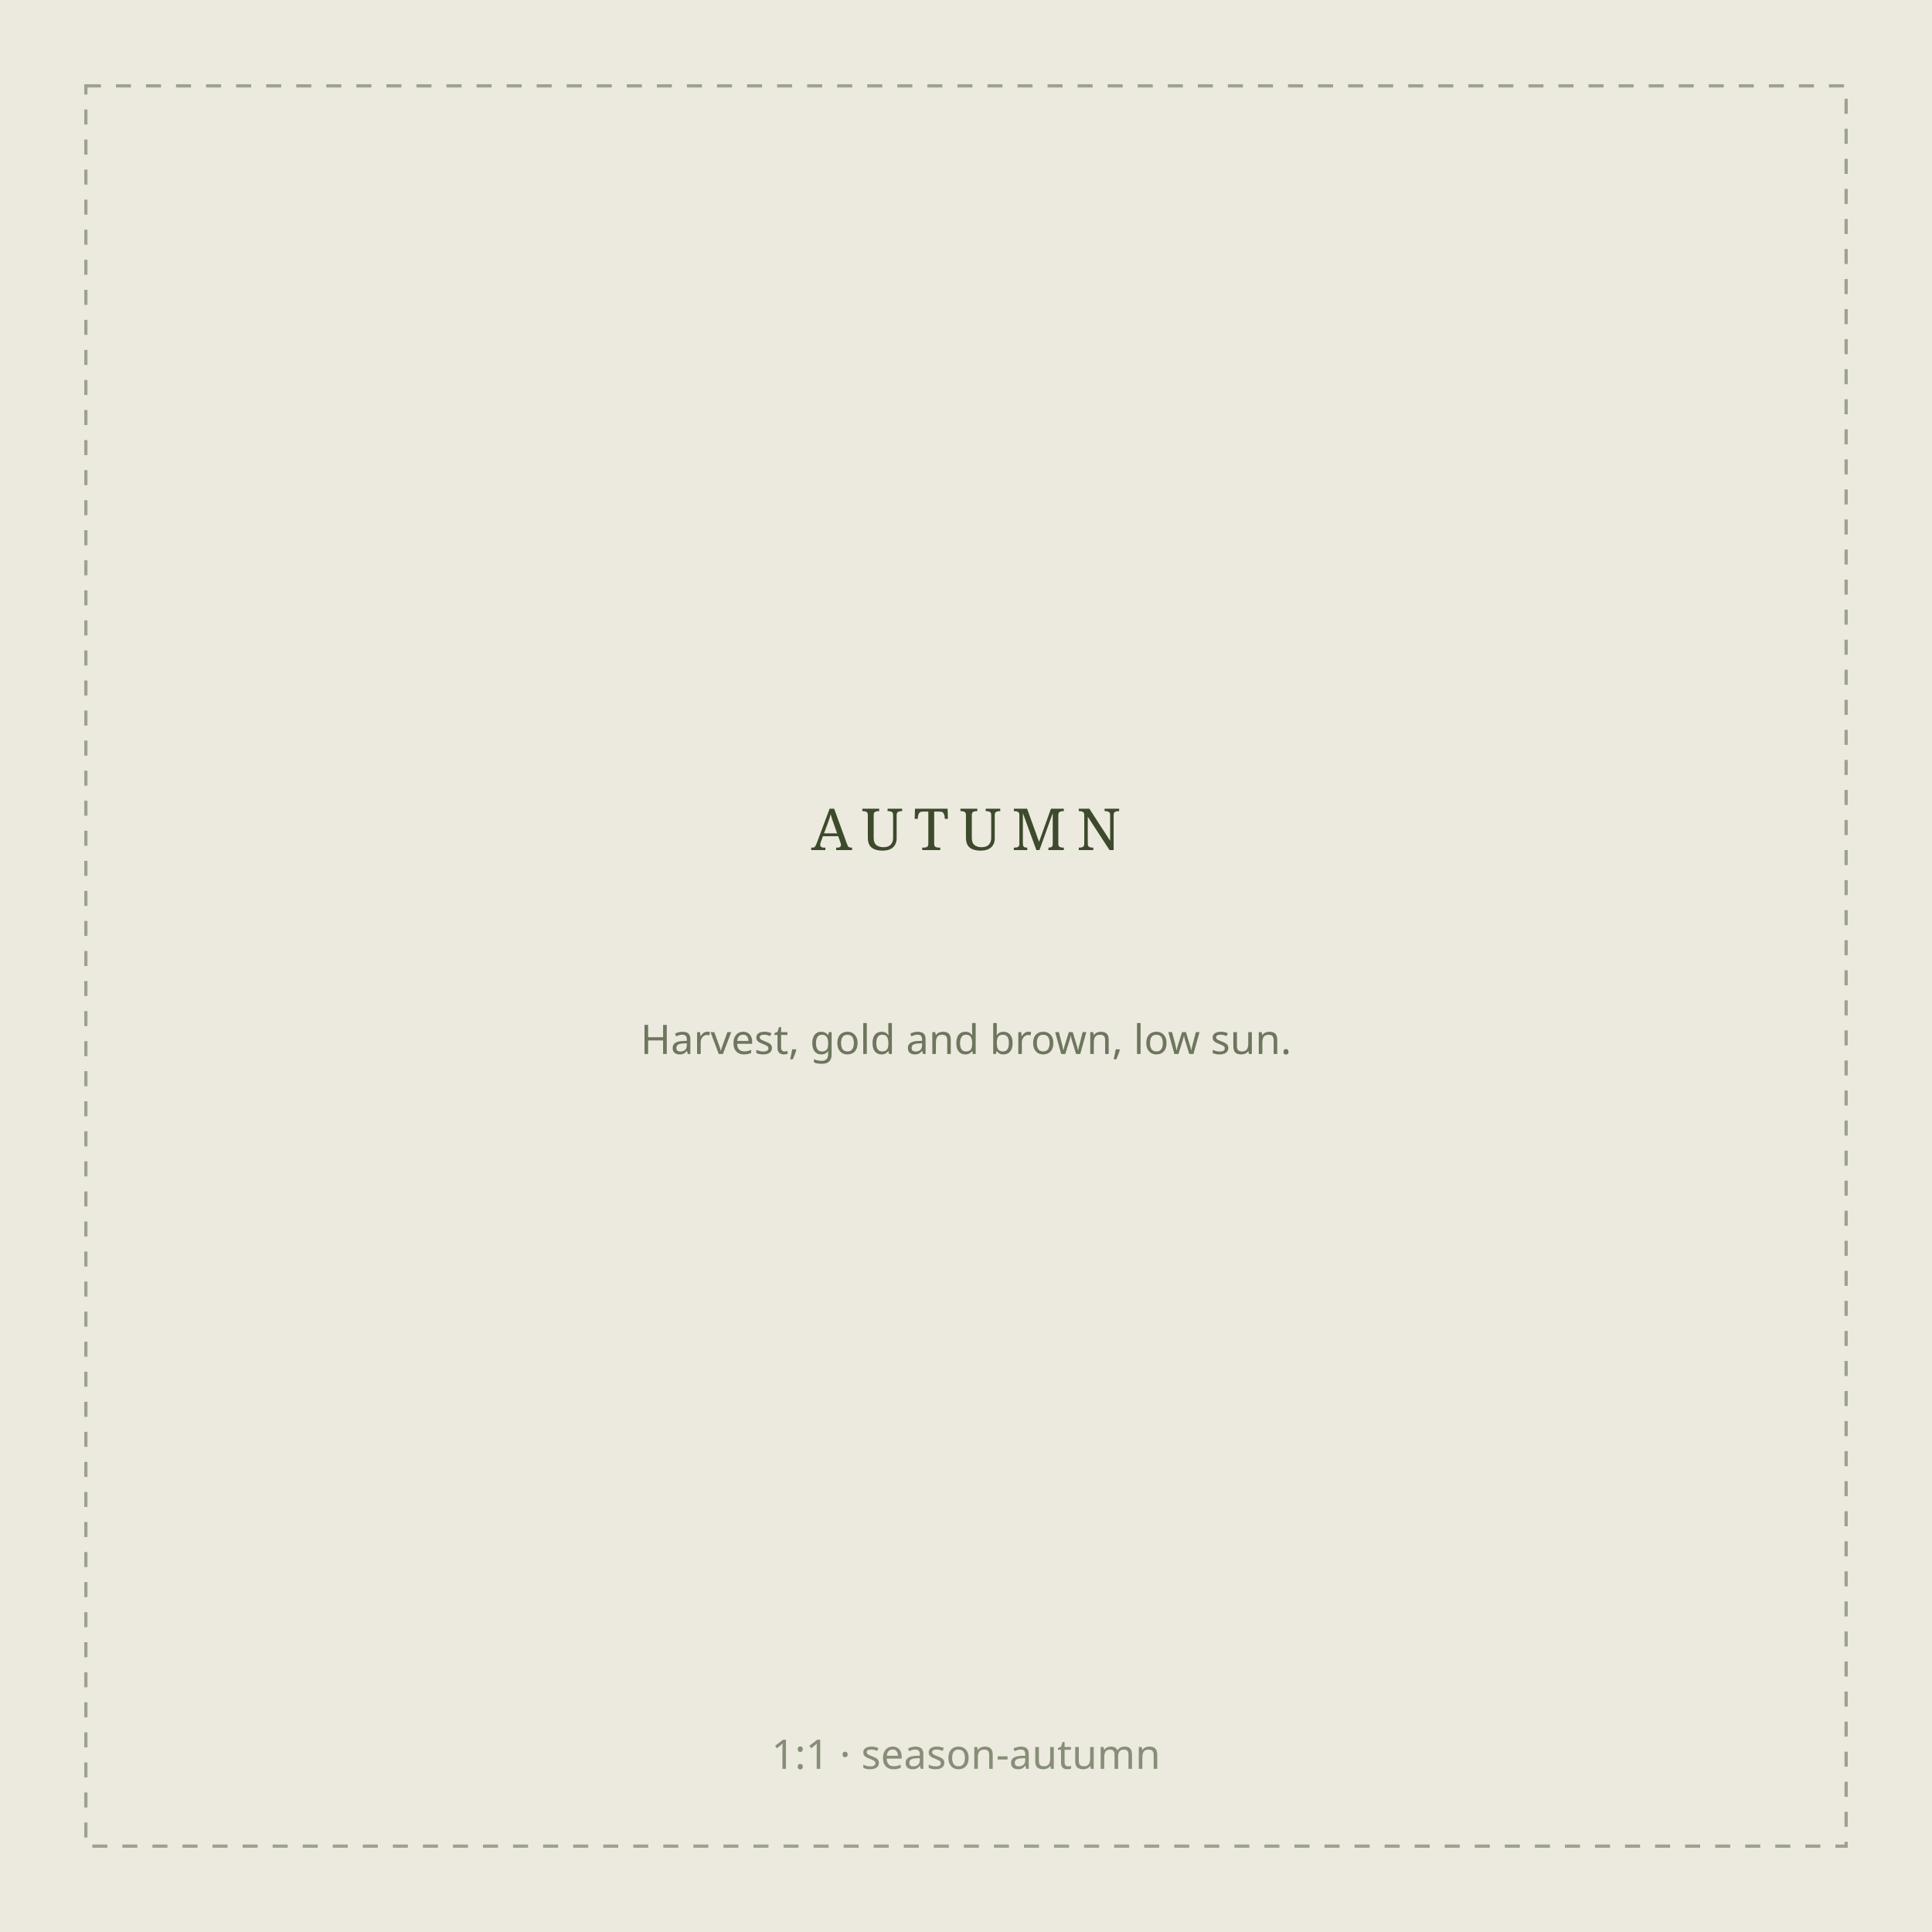
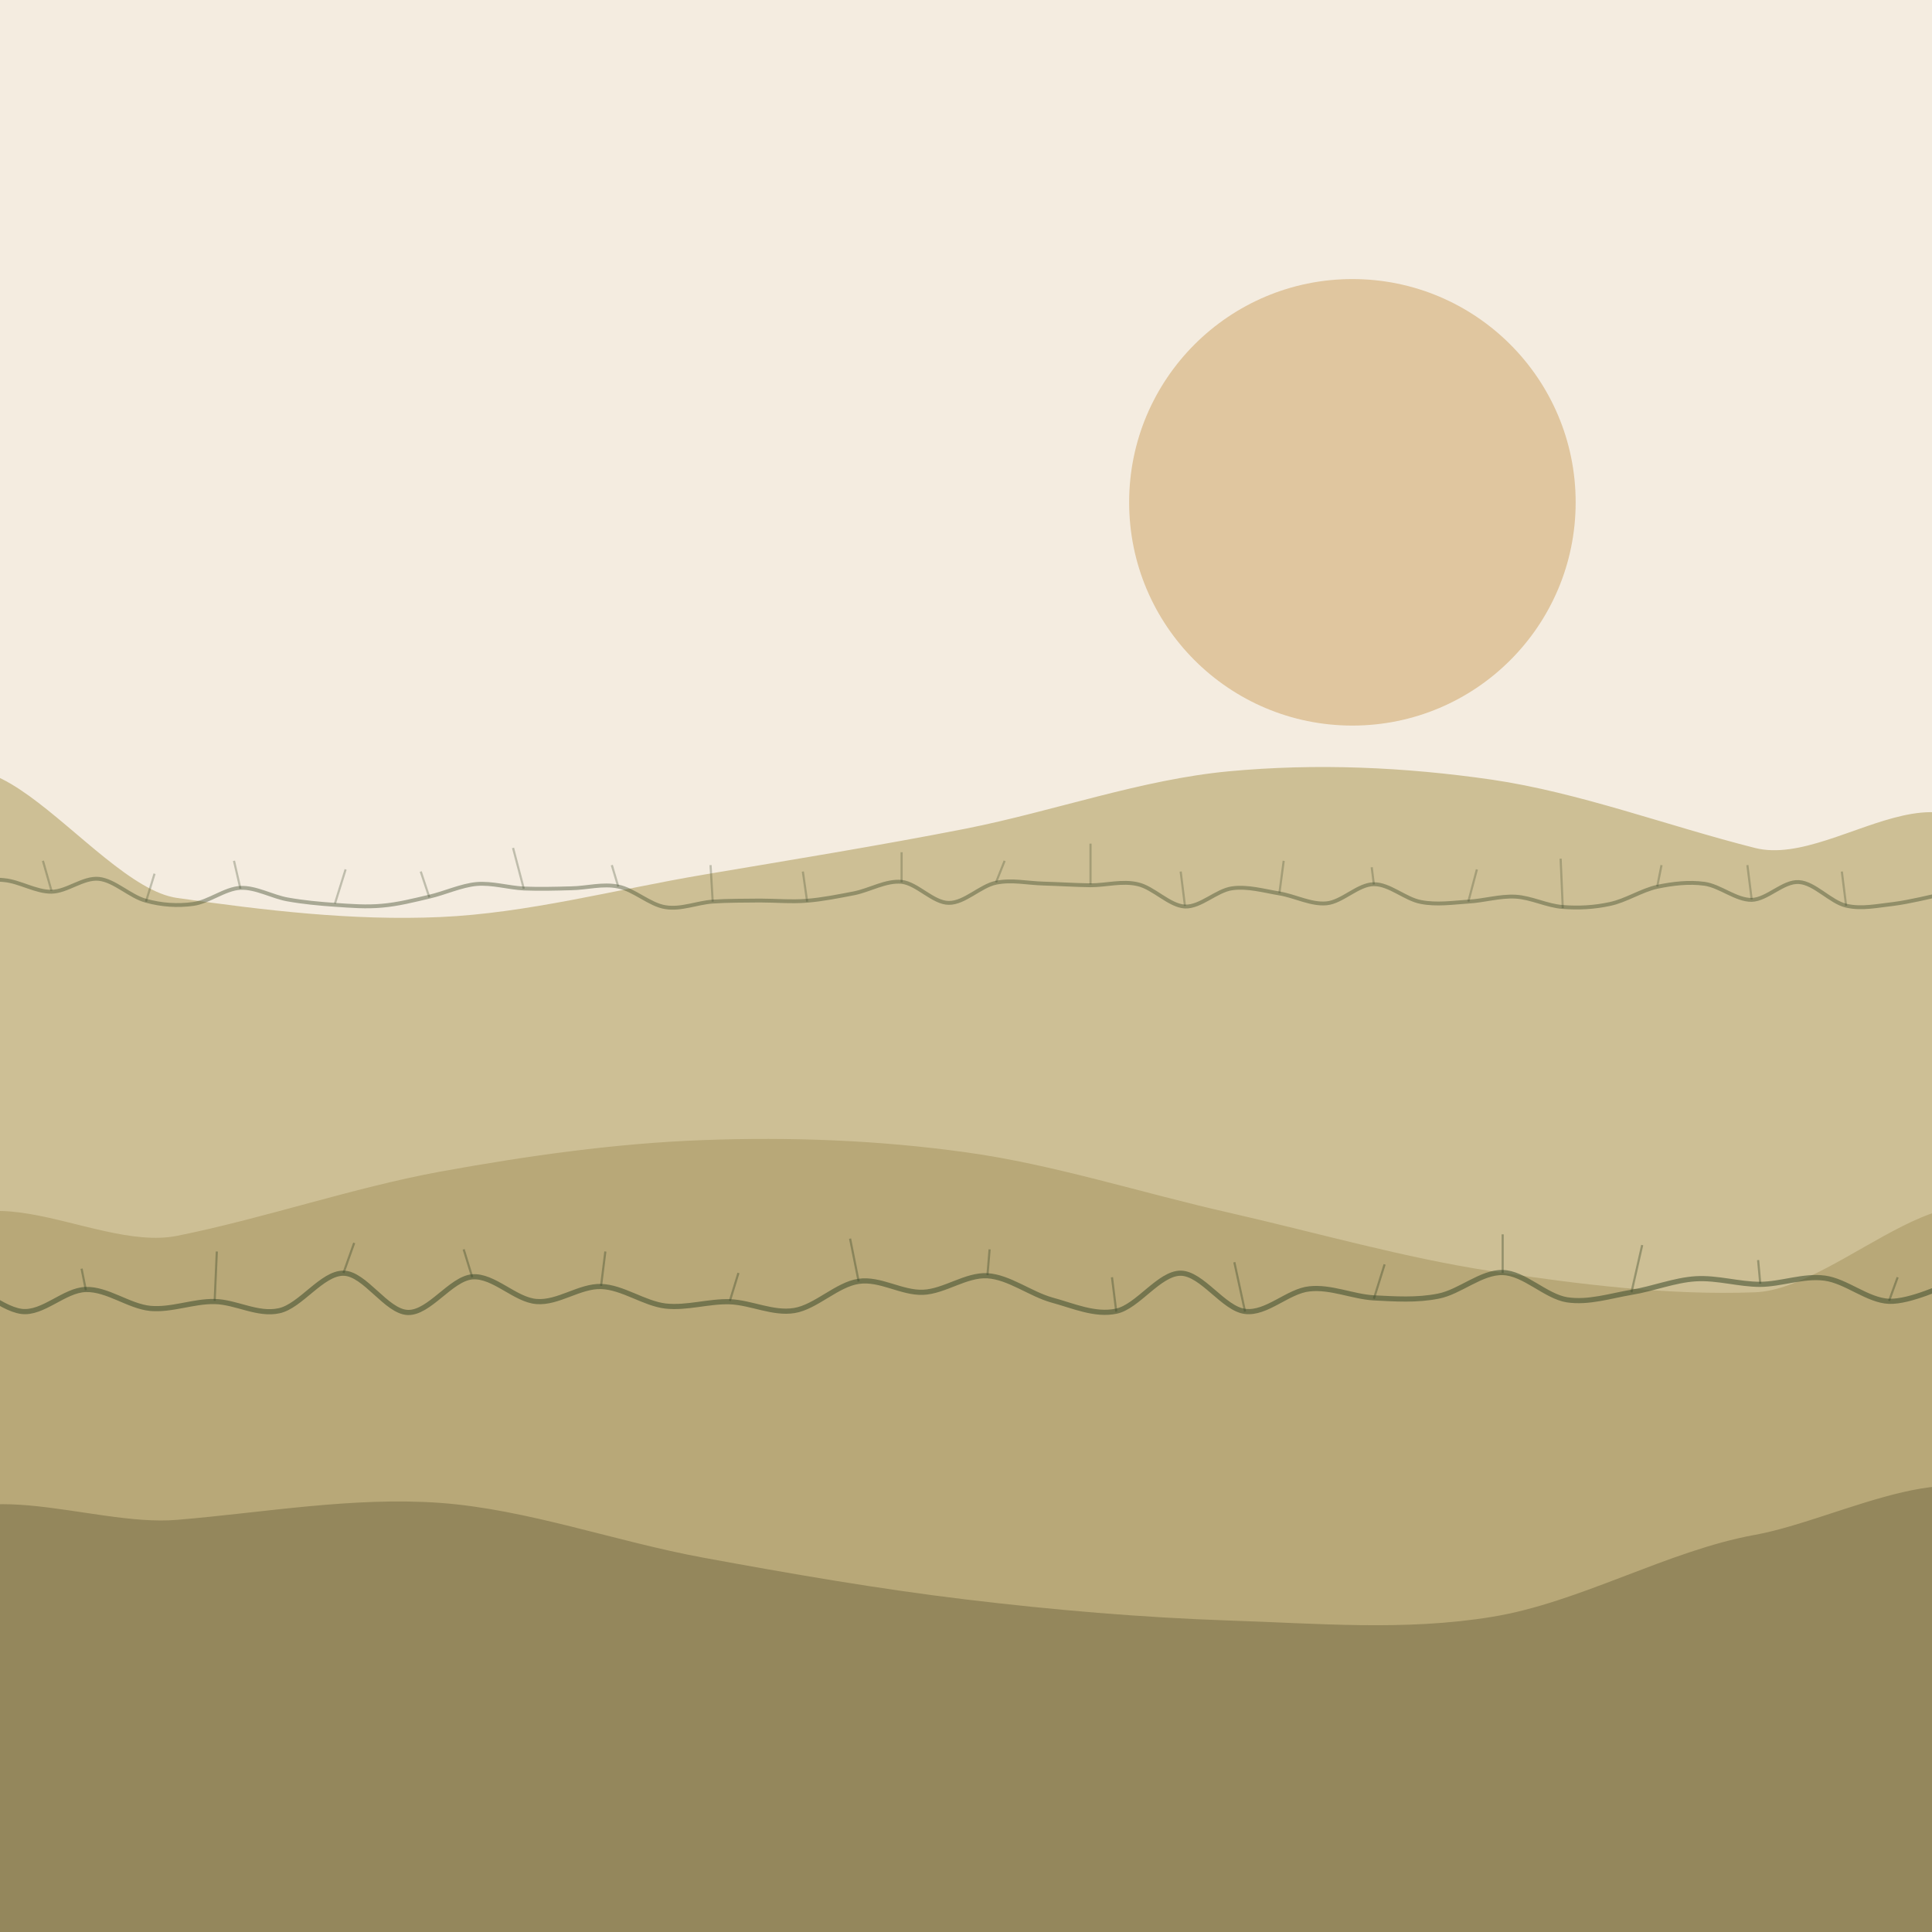
- <svg xmlns="http://www.w3.org/2000/svg" viewBox="0 0 900 900" width="900" height="900" role="img" aria-label="Placeholder: Autumn">
-   <rect width="900" height="900" fill="#eceadf" />
-   <rect x="40" y="40" width="820" height="820" fill="none" stroke="rgba(61,74,44,0.45)" stroke-width="1.5" stroke-dasharray="7 7" />
-   <g font-family="Georgia, serif" text-anchor="middle">
-     <text x="50%" y="396" font-size="27" letter-spacing="4.9" fill="#3d4a2c">AUTUMN</text>
-   </g>
-   <g font-family="system-ui, sans-serif" text-anchor="middle" fill="#3d4a2c" opacity="0.72">
-     <text x="50%" y="491" font-size="19">
-       <tspan x="50%" dy="0">Harvest, gold and brown, low sun.</tspan>
-     </text>
-     <text x="50%" y="824" font-size="19" opacity="0.8">1:1  ·  season-autumn</text>
-   </g>
+ <svg xmlns="http://www.w3.org/2000/svg" viewBox="0 0 900 900" width="900" height="900" role="img" aria-label="Autumn in the fields">
+   <rect width="900" height="900" fill="#f4ece0" />
+   <circle cx="630" cy="234" r="104" fill="#d9b989" opacity="0.75" />
+   <path d="M -40.0 392.7 C -19.6 305.8 41.7 412.6 82.5 418.3 C 123.3 424.1 164.2 429.0 205.0 427.2 C 245.8 425.4 286.7 414.4 327.5 407.5 C 368.3 400.6 409.2 394.0 450.0 386.0 C 490.8 377.9 531.7 363.1 572.5 359.3 C 613.3 355.5 654.2 357.3 695.0 363.2 C 735.8 369.2 776.7 384.7 817.5 395.0 C 858.3 405.4 919.6 334.4 940.0 425.2 C 960.4 516.0 1103.3 854.2 940.0 940.0 C 776.7 1025.8 123.3 1031.2 -40.0 940.0 C -203.3 848.8 -60.4 479.7 -40.0 392.7 Z" fill="#cdbf95" />
+   <path d="M -40.0 594.7 C -19.6 534.0 41.7 583.8 82.5 575.7 C 123.3 567.5 164.2 553.3 205.0 545.8 C 245.8 538.4 286.7 532.6 327.5 531.1 C 368.3 529.6 409.2 531.1 450.0 536.8 C 490.8 542.4 531.7 555.7 572.5 564.9 C 613.3 574.2 654.2 586.0 695.0 592.2 C 735.8 598.3 776.7 603.5 817.5 602.0 C 858.3 600.6 919.6 527.2 940.0 583.5 C 960.4 639.9 1103.3 880.6 940.0 940.0 C 776.7 999.4 123.3 997.5 -40.0 940.0 C -203.3 882.5 -60.4 655.4 -40.0 594.7 Z" fill="#b8a878" />
+   <path d="M -40.0 721.0 C -19.6 682.3 41.7 711.5 82.5 708.0 C 123.3 704.6 164.2 697.2 205.0 700.1 C 245.8 703.1 286.7 718.1 327.5 725.6 C 368.3 733.1 409.2 740.2 450.0 745.1 C 490.8 750.0 531.7 753.5 572.5 754.9 C 613.3 756.2 654.2 759.9 695.0 753.2 C 735.8 746.6 776.7 722.4 817.5 715.0 C 858.3 707.6 919.6 671.4 940.0 708.9 C 960.4 746.4 1103.3 901.5 940.0 940.0 C 776.7 978.5 123.3 976.5 -40.0 940.0 C -203.3 903.5 -60.4 759.6 -40.0 721.0 Z" fill="#94875c" />
+   <path d="M -20.0 411.0 C -16.3 410.8 -5.3 409.2 2.0 410.0 C 9.3 410.7 16.7 415.5 24.0 415.4 C 31.3 415.3 38.7 408.7 46.0 409.4 C 53.3 410.1 60.7 417.7 68.0 419.6 C 75.3 421.6 82.7 422.1 90.0 421.1 C 97.3 420.1 104.7 414.0 112.0 413.6 C 119.3 413.3 126.7 417.7 134.0 419.0 C 141.3 420.3 148.7 421.0 156.0 421.5 C 163.3 422.0 170.7 422.6 178.0 421.9 C 185.3 421.3 192.7 419.4 200.0 417.7 C 207.3 416.0 214.7 412.5 222.0 411.8 C 229.3 411.2 236.7 413.5 244.0 413.9 C 251.3 414.2 258.7 414.0 266.0 413.8 C 273.3 413.7 280.7 411.5 288.0 413.0 C 295.3 414.4 302.7 421.5 310.0 422.6 C 317.3 423.8 324.7 420.5 332.0 420.0 C 339.3 419.5 346.7 419.6 354.0 419.5 C 361.3 419.5 368.7 420.2 376.0 419.6 C 383.3 419.0 390.7 417.5 398.0 416.1 C 405.3 414.6 412.7 410.1 420.0 410.8 C 427.3 411.6 434.7 420.6 442.0 420.6 C 449.3 420.7 456.7 412.7 464.0 411.2 C 471.3 409.7 478.7 411.4 486.0 411.6 C 493.3 411.8 500.7 412.3 508.0 412.4 C 515.3 412.4 522.7 410.2 530.0 411.9 C 537.3 413.5 544.7 421.9 552.0 422.3 C 559.3 422.6 566.7 414.8 574.0 413.8 C 581.3 412.8 588.7 415.0 596.0 416.2 C 603.3 417.4 610.7 421.5 618.0 420.8 C 625.3 420.1 632.7 411.9 640.0 411.9 C 647.3 411.8 654.7 418.9 662.0 420.2 C 669.3 421.6 676.7 420.5 684.0 420.0 C 691.3 419.6 698.7 417.3 706.0 417.7 C 713.3 418.1 720.7 422.0 728.0 422.5 C 735.3 423.1 742.7 422.7 750.0 421.1 C 757.3 419.6 764.7 414.7 772.0 413.1 C 779.3 411.6 786.7 410.7 794.0 411.7 C 801.3 412.7 808.7 419.3 816.0 419.2 C 823.3 419.0 830.7 410.4 838.0 410.9 C 845.3 411.3 852.7 420.2 860.0 421.9 C 867.3 423.6 874.7 421.9 882.0 421.1 C 889.3 420.2 900.3 417.5 904.0 416.7" fill="none" stroke="#3d4a2c" stroke-width="1.8" opacity="0.42" />
+   <line x1="-20" y1="411" x2="-21" y2="388" stroke="#3d4a2c" stroke-width="1" opacity="0.29" />
+   <line x1="24" y1="415" x2="20" y2="401" stroke="#3d4a2c" stroke-width="1" opacity="0.29" />
+   <line x1="68" y1="420" x2="72" y2="407" stroke="#3d4a2c" stroke-width="1" opacity="0.29" />
+   <line x1="112" y1="414" x2="109" y2="401" stroke="#3d4a2c" stroke-width="1" opacity="0.29" />
+   <line x1="156" y1="421" x2="161" y2="405" stroke="#3d4a2c" stroke-width="1" opacity="0.29" />
+   <line x1="200" y1="418" x2="196" y2="406" stroke="#3d4a2c" stroke-width="1" opacity="0.29" />
+   <line x1="244" y1="414" x2="239" y2="395" stroke="#3d4a2c" stroke-width="1" opacity="0.29" />
+   <line x1="288" y1="413" x2="285" y2="403" stroke="#3d4a2c" stroke-width="1" opacity="0.29" />
+   <line x1="332" y1="420" x2="331" y2="403" stroke="#3d4a2c" stroke-width="1" opacity="0.29" />
+   <line x1="376" y1="420" x2="374" y2="406" stroke="#3d4a2c" stroke-width="1" opacity="0.29" />
+   <line x1="420" y1="411" x2="420" y2="397" stroke="#3d4a2c" stroke-width="1" opacity="0.29" />
+   <line x1="464" y1="411" x2="468" y2="401" stroke="#3d4a2c" stroke-width="1" opacity="0.29" />
+   <line x1="508" y1="412" x2="508" y2="393" stroke="#3d4a2c" stroke-width="1" opacity="0.29" />
+   <line x1="552" y1="422" x2="550" y2="406" stroke="#3d4a2c" stroke-width="1" opacity="0.29" />
+   <line x1="596" y1="416" x2="598" y2="401" stroke="#3d4a2c" stroke-width="1" opacity="0.29" />
+   <line x1="640" y1="412" x2="639" y2="404" stroke="#3d4a2c" stroke-width="1" opacity="0.29" />
+   <line x1="684" y1="420" x2="688" y2="405" stroke="#3d4a2c" stroke-width="1" opacity="0.29" />
+   <line x1="728" y1="423" x2="727" y2="400" stroke="#3d4a2c" stroke-width="1" opacity="0.29" />
+   <line x1="772" y1="413" x2="774" y2="403" stroke="#3d4a2c" stroke-width="1" opacity="0.29" />
+   <line x1="816" y1="419" x2="814" y2="403" stroke="#3d4a2c" stroke-width="1" opacity="0.29" />
+   <line x1="860" y1="422" x2="858" y2="406" stroke="#3d4a2c" stroke-width="1" opacity="0.29" />
+   <line x1="904" y1="417" x2="907" y2="404" stroke="#3d4a2c" stroke-width="1" opacity="0.29" />
+   <path d="M -20.0 593.1 C -15.0 596.1 0.0 609.6 10.0 610.9 C 20.0 612.2 30.0 600.9 40.0 600.7 C 50.0 600.4 60.0 608.5 70.0 609.5 C 80.0 610.4 90.0 606.1 100.0 606.3 C 110.0 606.5 120.0 612.8 130.0 610.6 C 140.0 608.5 150.0 593.0 160.0 593.1 C 170.0 593.2 180.0 611.1 190.0 611.4 C 200.0 611.7 210.0 595.7 220.0 594.8 C 230.0 594.0 240.0 605.6 250.0 606.3 C 260.0 607.1 270.0 599.0 280.0 599.3 C 290.0 599.6 300.0 607.2 310.0 608.4 C 320.0 609.5 330.0 606.1 340.0 606.4 C 350.0 606.8 360.0 612.1 370.0 610.5 C 380.0 608.9 390.0 598.3 400.0 596.9 C 410.0 595.4 420.0 602.4 430.0 602.0 C 440.0 601.6 450.0 593.7 460.0 594.3 C 470.0 594.9 480.0 602.8 490.0 605.6 C 500.0 608.3 510.0 612.9 520.0 610.8 C 530.0 608.7 540.0 593.1 550.0 593.1 C 560.0 593.2 570.0 609.7 580.0 610.9 C 590.0 612.2 600.0 601.4 610.0 600.4 C 620.0 599.3 630.0 604.0 640.0 604.6 C 650.0 605.1 660.0 605.8 670.0 603.8 C 680.0 601.9 690.0 592.5 700.0 592.8 C 710.0 593.0 720.0 603.9 730.0 605.5 C 740.0 607.0 750.0 603.7 760.0 602.0 C 770.0 600.4 780.0 596.3 790.0 595.7 C 800.0 595.1 810.0 598.3 820.0 598.3 C 830.0 598.2 840.0 594.1 850.0 595.4 C 860.0 596.7 870.0 605.8 880.0 606.2 C 890.0 606.5 905.0 599.0 910.0 597.6" fill="none" stroke="#3d4a2c" stroke-width="2.4" opacity="0.55" />
+   <line x1="-20" y1="593" x2="-17" y2="583" stroke="#3d4a2c" stroke-width="1" opacity="0.39" />
+   <line x1="40" y1="601" x2="38" y2="591" stroke="#3d4a2c" stroke-width="1" opacity="0.39" />
+   <line x1="100" y1="606" x2="101" y2="583" stroke="#3d4a2c" stroke-width="1" opacity="0.39" />
+   <line x1="160" y1="593" x2="165" y2="579" stroke="#3d4a2c" stroke-width="1" opacity="0.39" />
+   <line x1="220" y1="595" x2="216" y2="582" stroke="#3d4a2c" stroke-width="1" opacity="0.39" />
+   <line x1="280" y1="599" x2="282" y2="583" stroke="#3d4a2c" stroke-width="1" opacity="0.39" />
+   <line x1="340" y1="606" x2="344" y2="593" stroke="#3d4a2c" stroke-width="1" opacity="0.39" />
+   <line x1="400" y1="597" x2="396" y2="577" stroke="#3d4a2c" stroke-width="1" opacity="0.39" />
+   <line x1="460" y1="594" x2="461" y2="582" stroke="#3d4a2c" stroke-width="1" opacity="0.39" />
+   <line x1="520" y1="611" x2="518" y2="595" stroke="#3d4a2c" stroke-width="1" opacity="0.39" />
+   <line x1="580" y1="611" x2="575" y2="588" stroke="#3d4a2c" stroke-width="1" opacity="0.39" />
+   <line x1="640" y1="605" x2="645" y2="589" stroke="#3d4a2c" stroke-width="1" opacity="0.39" />
+   <line x1="700" y1="593" x2="700" y2="575" stroke="#3d4a2c" stroke-width="1" opacity="0.39" />
+   <line x1="760" y1="602" x2="765" y2="580" stroke="#3d4a2c" stroke-width="1" opacity="0.39" />
+   <line x1="820" y1="598" x2="819" y2="587" stroke="#3d4a2c" stroke-width="1" opacity="0.39" />
+   <line x1="880" y1="606" x2="884" y2="595" stroke="#3d4a2c" stroke-width="1" opacity="0.39" />
</svg>
